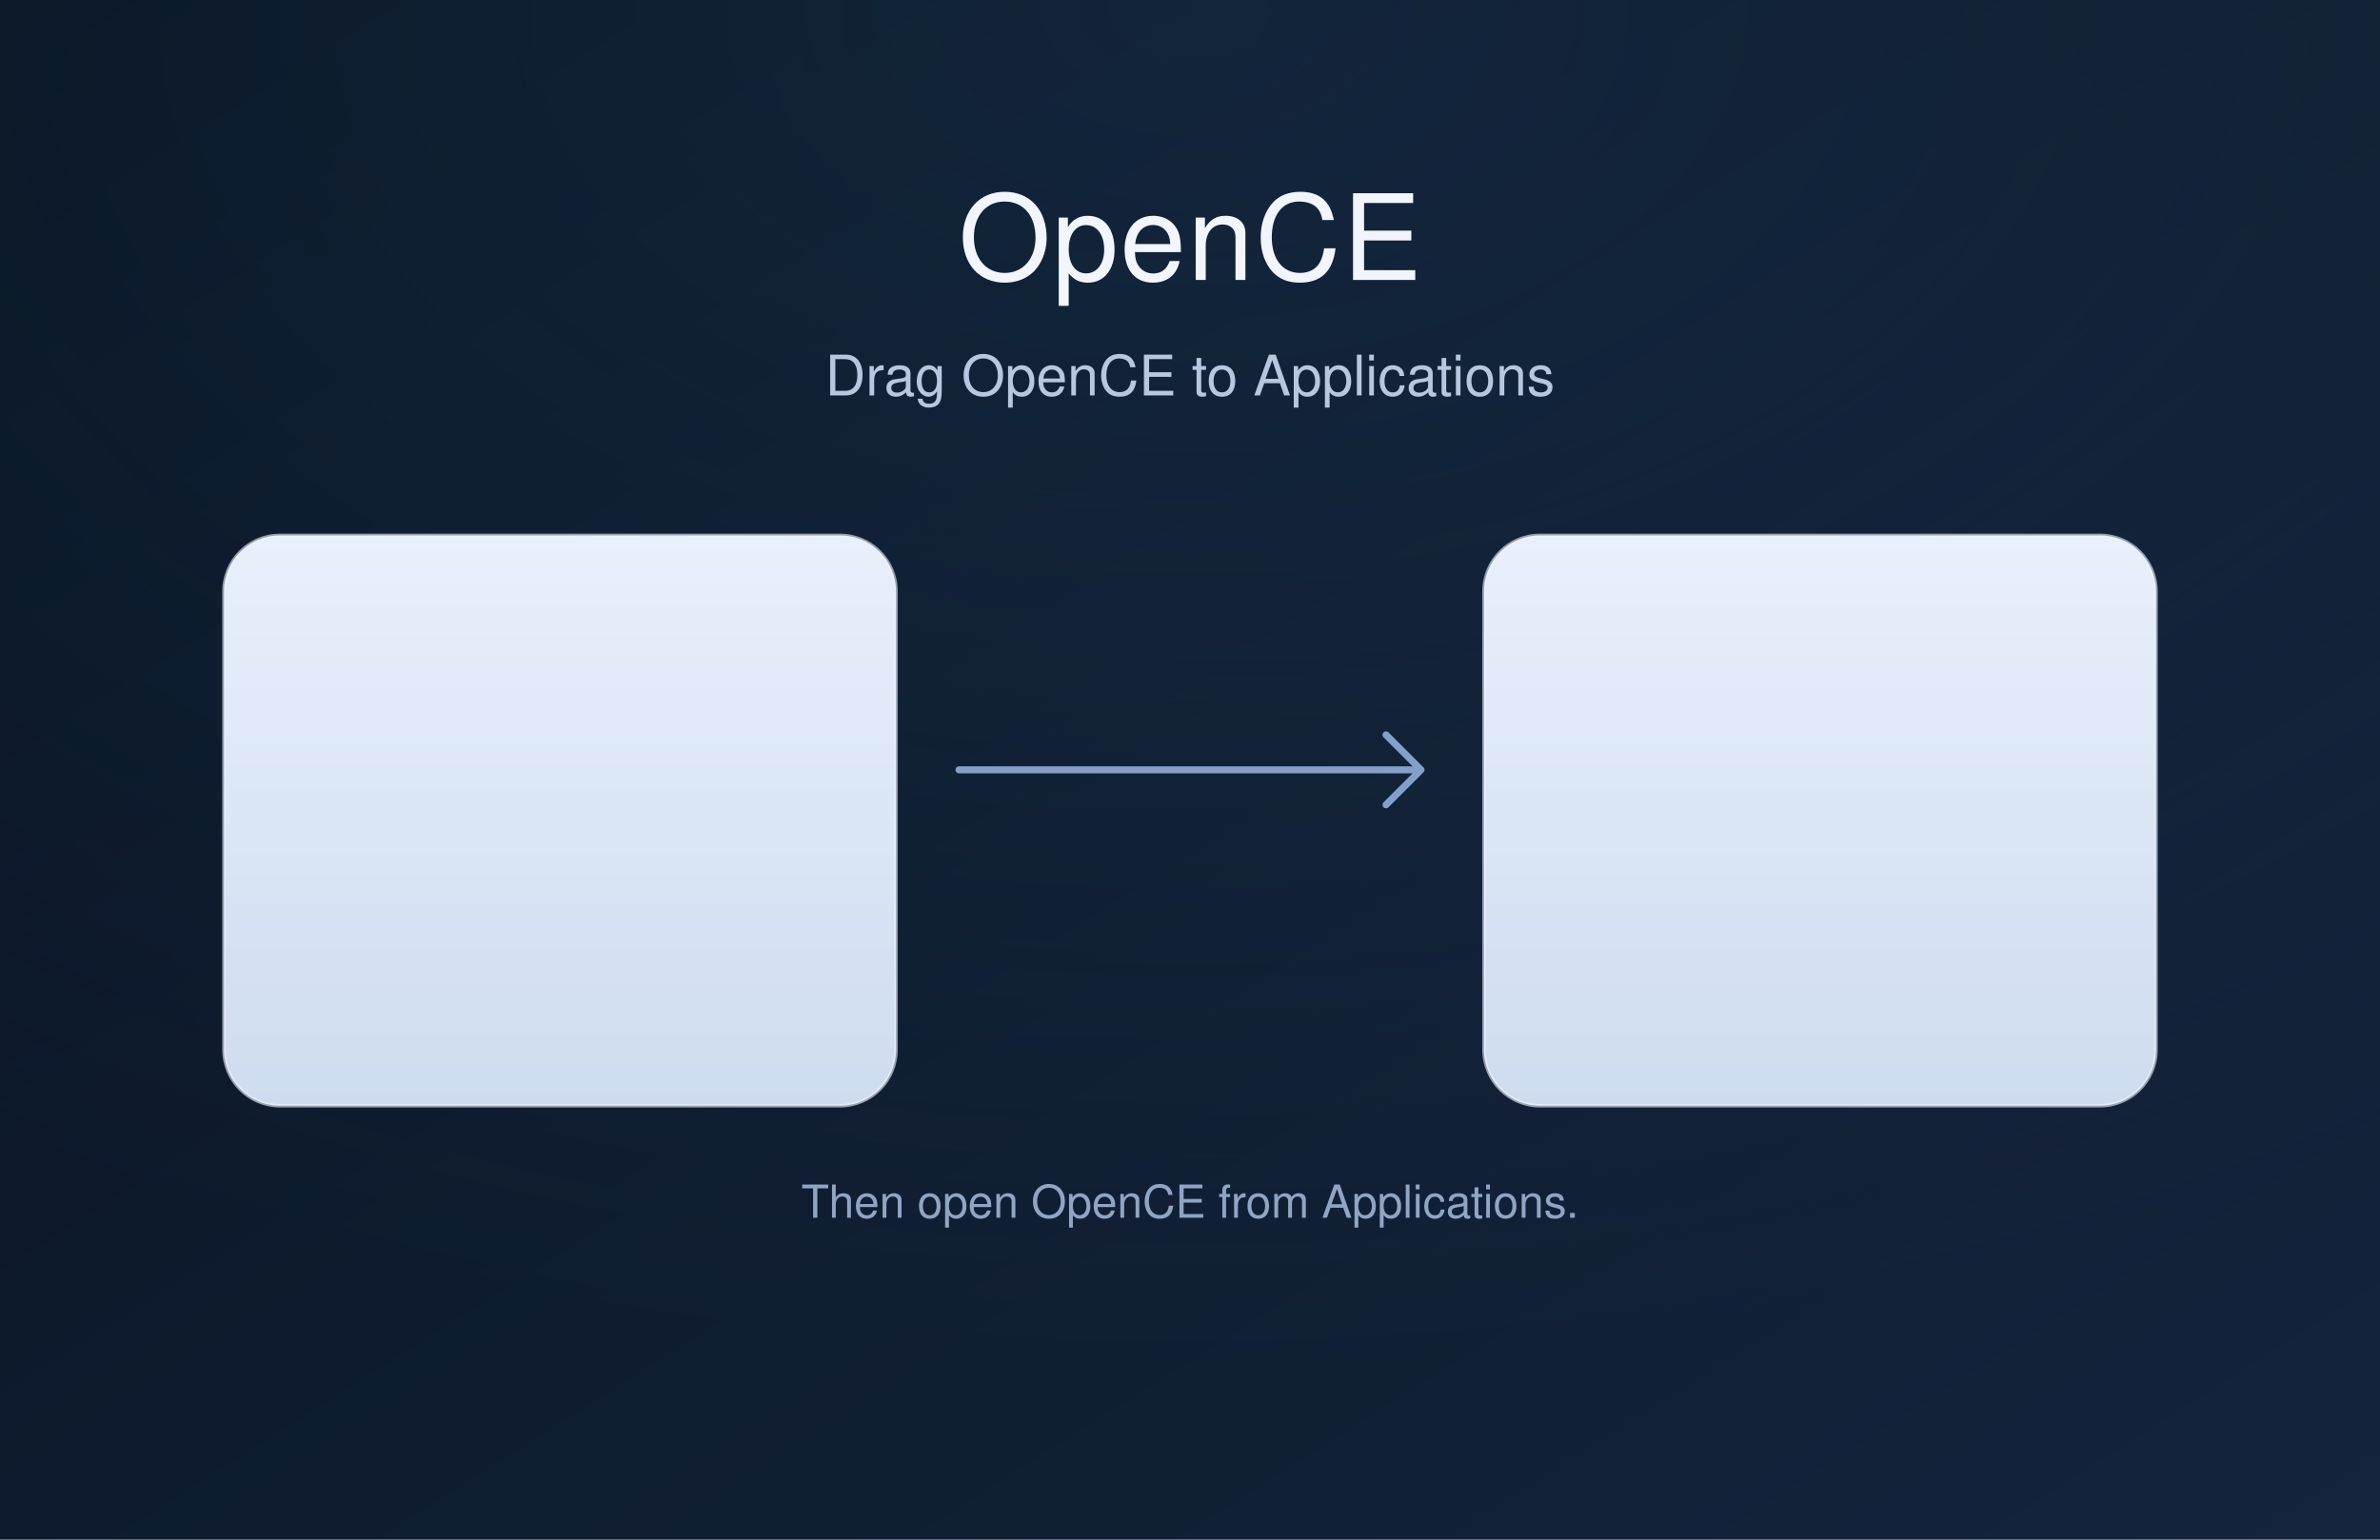
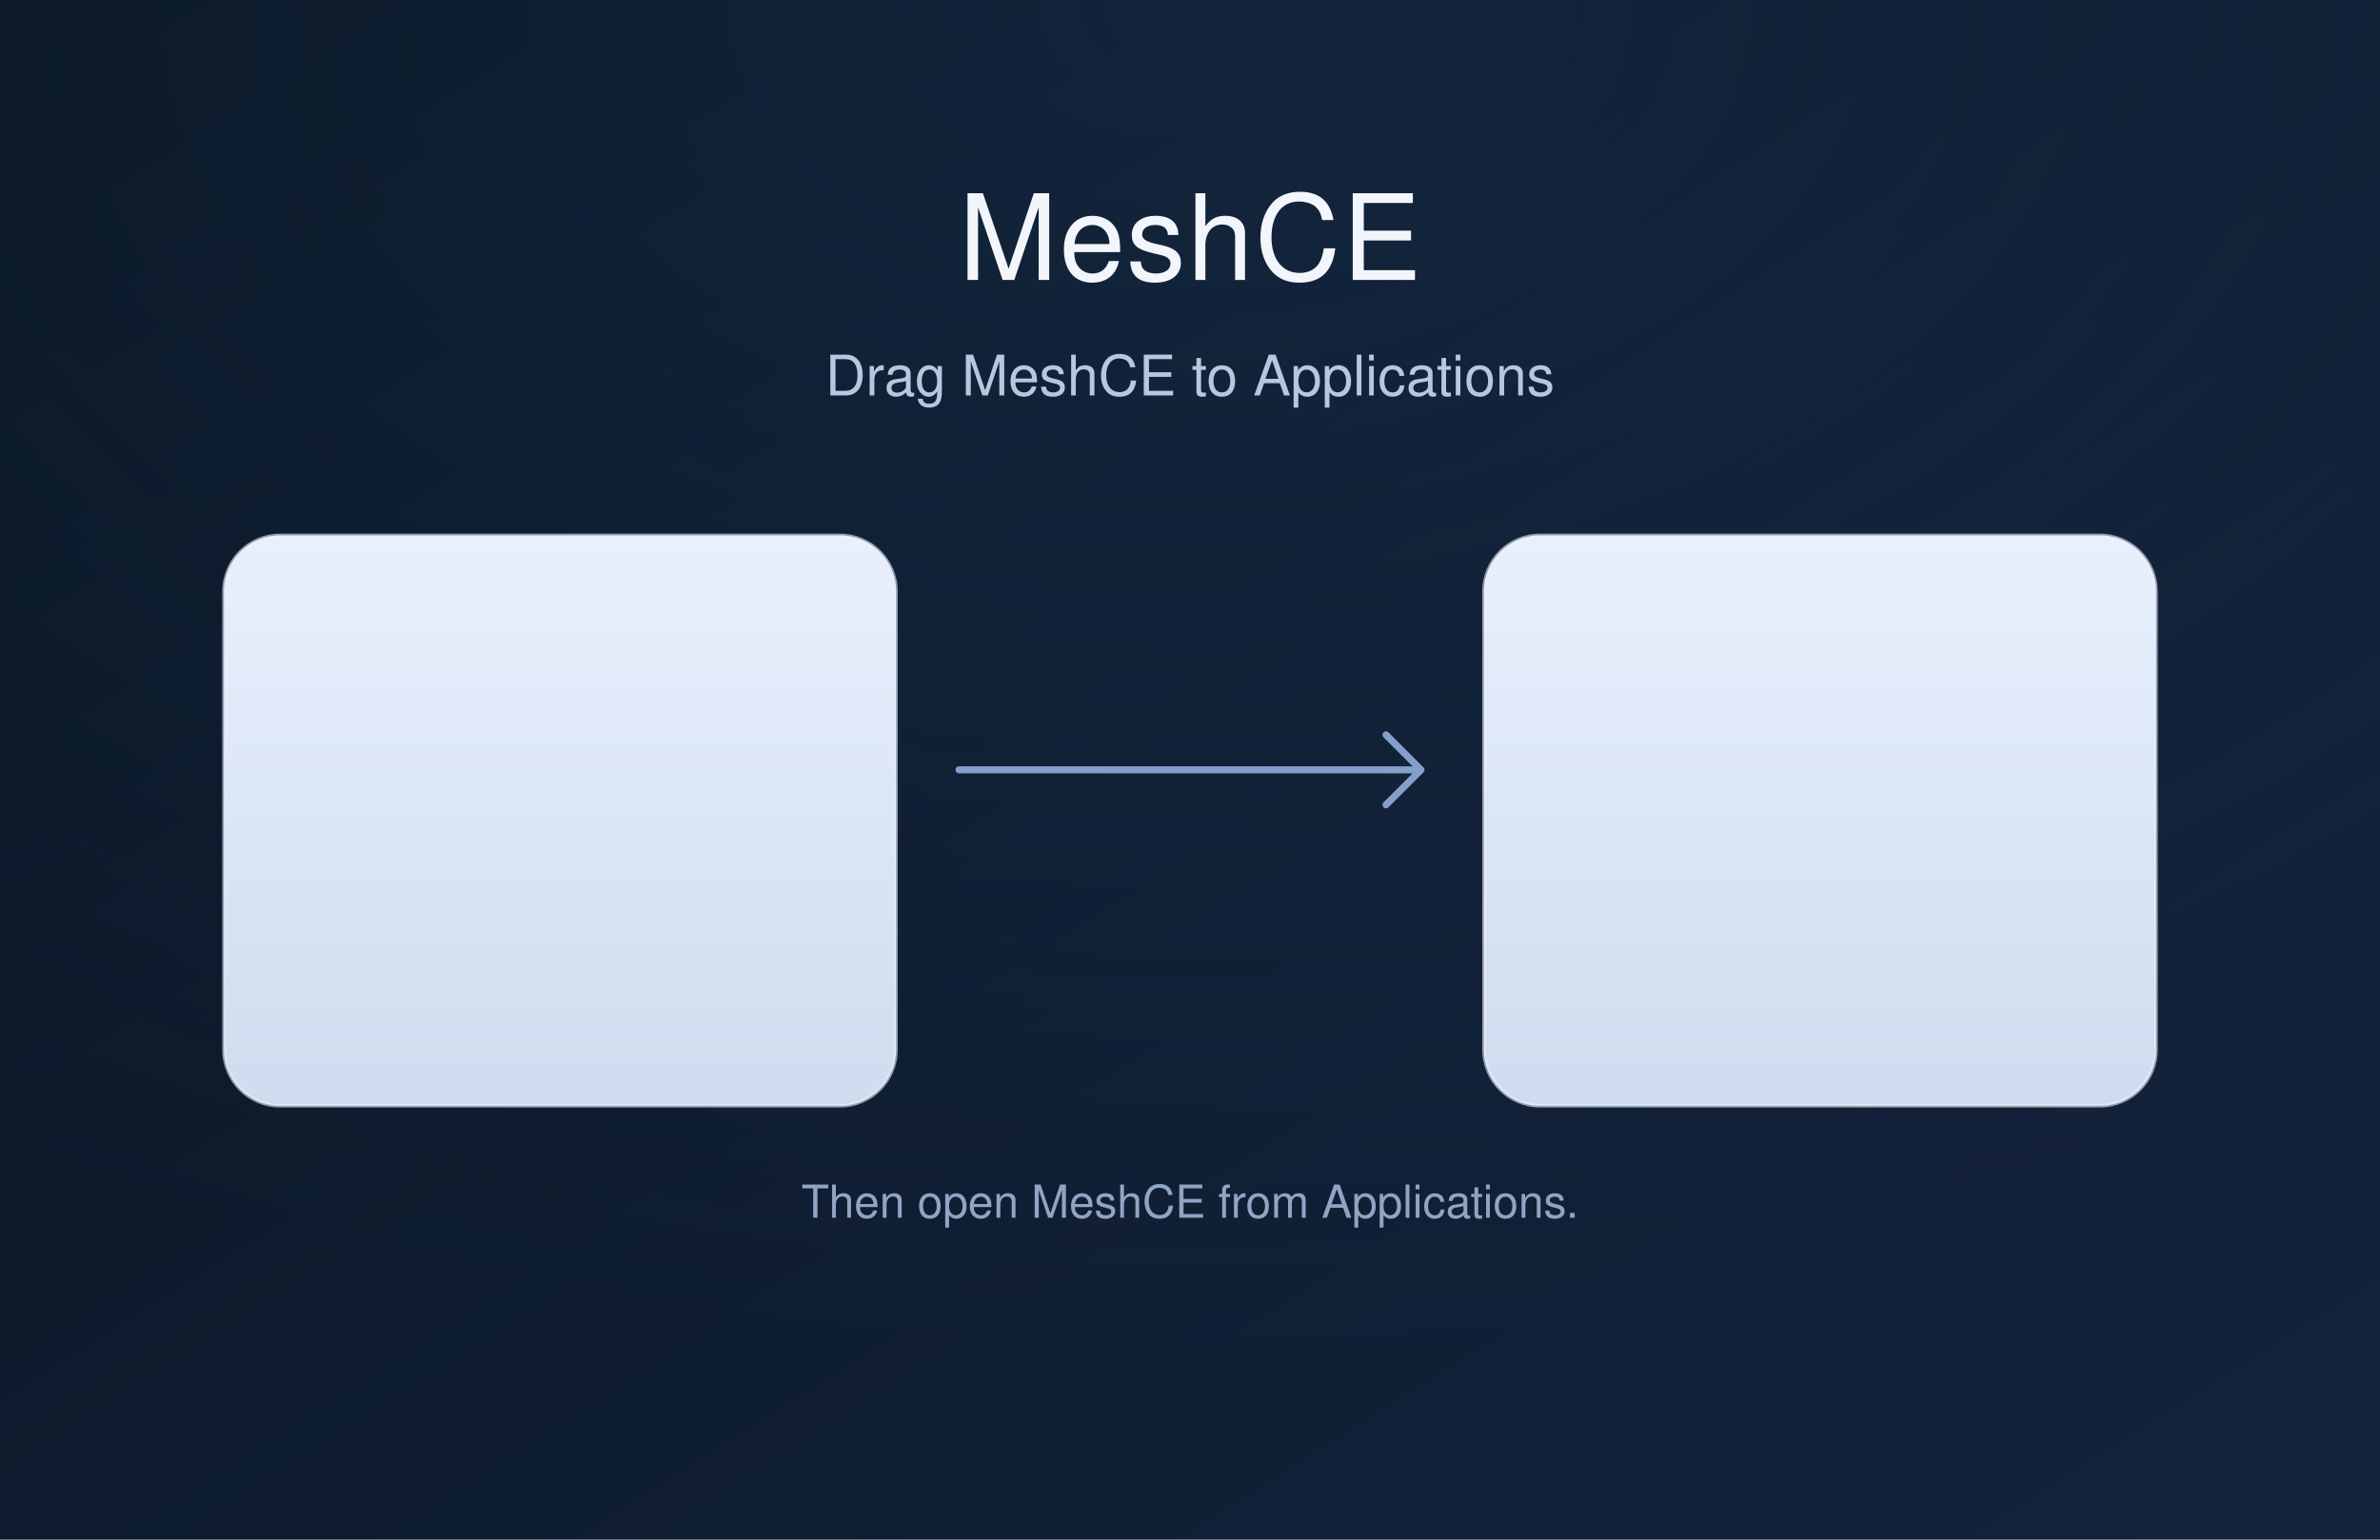
<svg xmlns="http://www.w3.org/2000/svg" width="680" height="440" viewBox="0 0 680 440">
  <defs>
    <linearGradient id="base" x1="0" y1="0" x2="1" y2="1">
      <stop offset="0" stop-color="#08121f" />
      <stop offset="1" stop-color="#14243d" />
    </linearGradient>
    <radialGradient id="light" cx="0.5" cy="0" r="0.9">
      <stop offset="0" stop-color="#346598" stop-opacity="0.18" />
      <stop offset="1" stop-color="#346598" stop-opacity="0" />
    </radialGradient>
    <linearGradient id="panel" x1="0" y1="0" x2="0" y2="1">
      <stop offset="0" stop-color="#e8f0fc" />
      <stop offset="1" stop-color="#cedcef" />
    </linearGradient>
  </defs>
  <rect width="680" height="440" fill="url(#base)" />
  <rect width="680" height="440" fill="url(#light)" />
  <g fill="url(#panel)" stroke="#edf4ff" stroke-opacity="0.6" stroke-width="1">
    <rect x="64" y="153" width="192" height="163" rx="16" />
    <rect x="424" y="153" width="192" height="163" rx="16" />
  </g>
  <g text-anchor="middle" font-family="Helvetica Neue, Helvetica, Arial, sans-serif">
-     <text x="340" y="80" fill="#f2f6fc" font-size="34" font-weight="500" letter-spacing="0.4">OpenCE</text>
-     <text x="340" y="113" fill="#b6c7df" font-size="16">Drag OpenCE to Applications</text>
-     <text x="340" y="348" fill="#90a5c3" font-size="13">Then open OpenCE from Applications.</text>
+     <text x="340" y="80" fill="#f2f6fc" font-size="34" font-weight="500" letter-spacing="0.4">MeshCE</text>
+     <text x="340" y="113" fill="#b6c7df" font-size="16">Drag MeshCE to Applications</text>
+     <text x="340" y="348" fill="#90a5c3" font-size="13">Then open MeshCE from Applications.</text>
  </g>
  <path d="M 274 220 H 406 M 396 210 L 406 220 L 396 230" fill="none" stroke="#839fca" stroke-width="2" stroke-linecap="round" stroke-linejoin="round" />
</svg>
